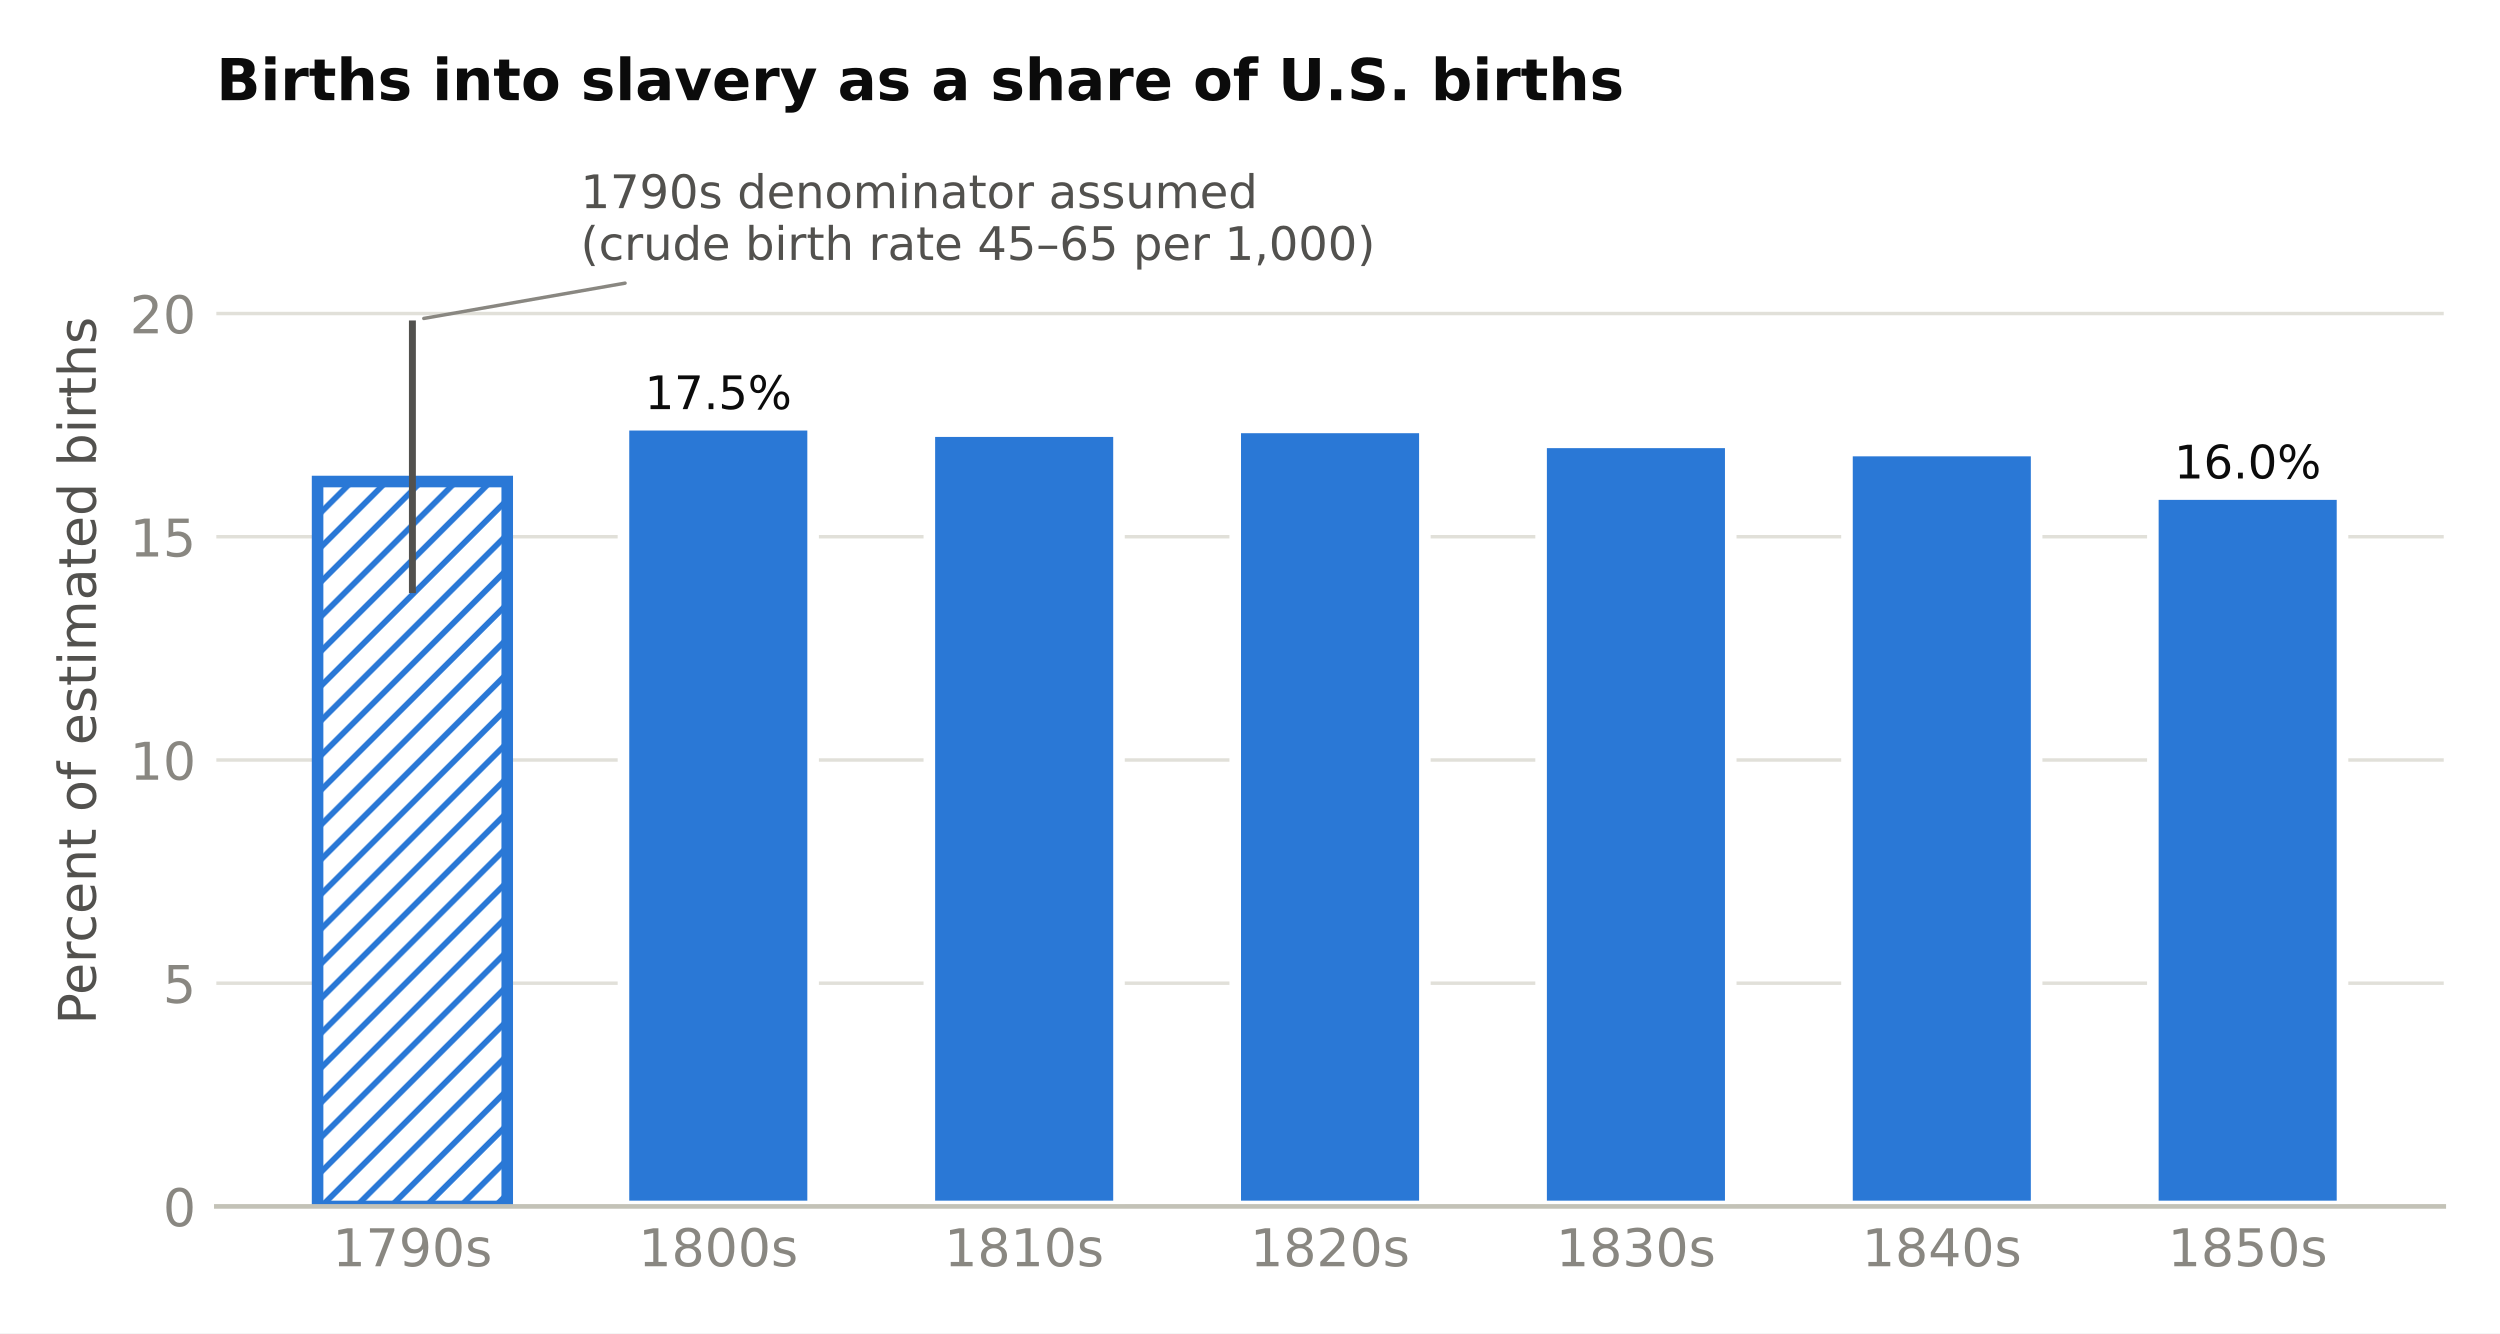
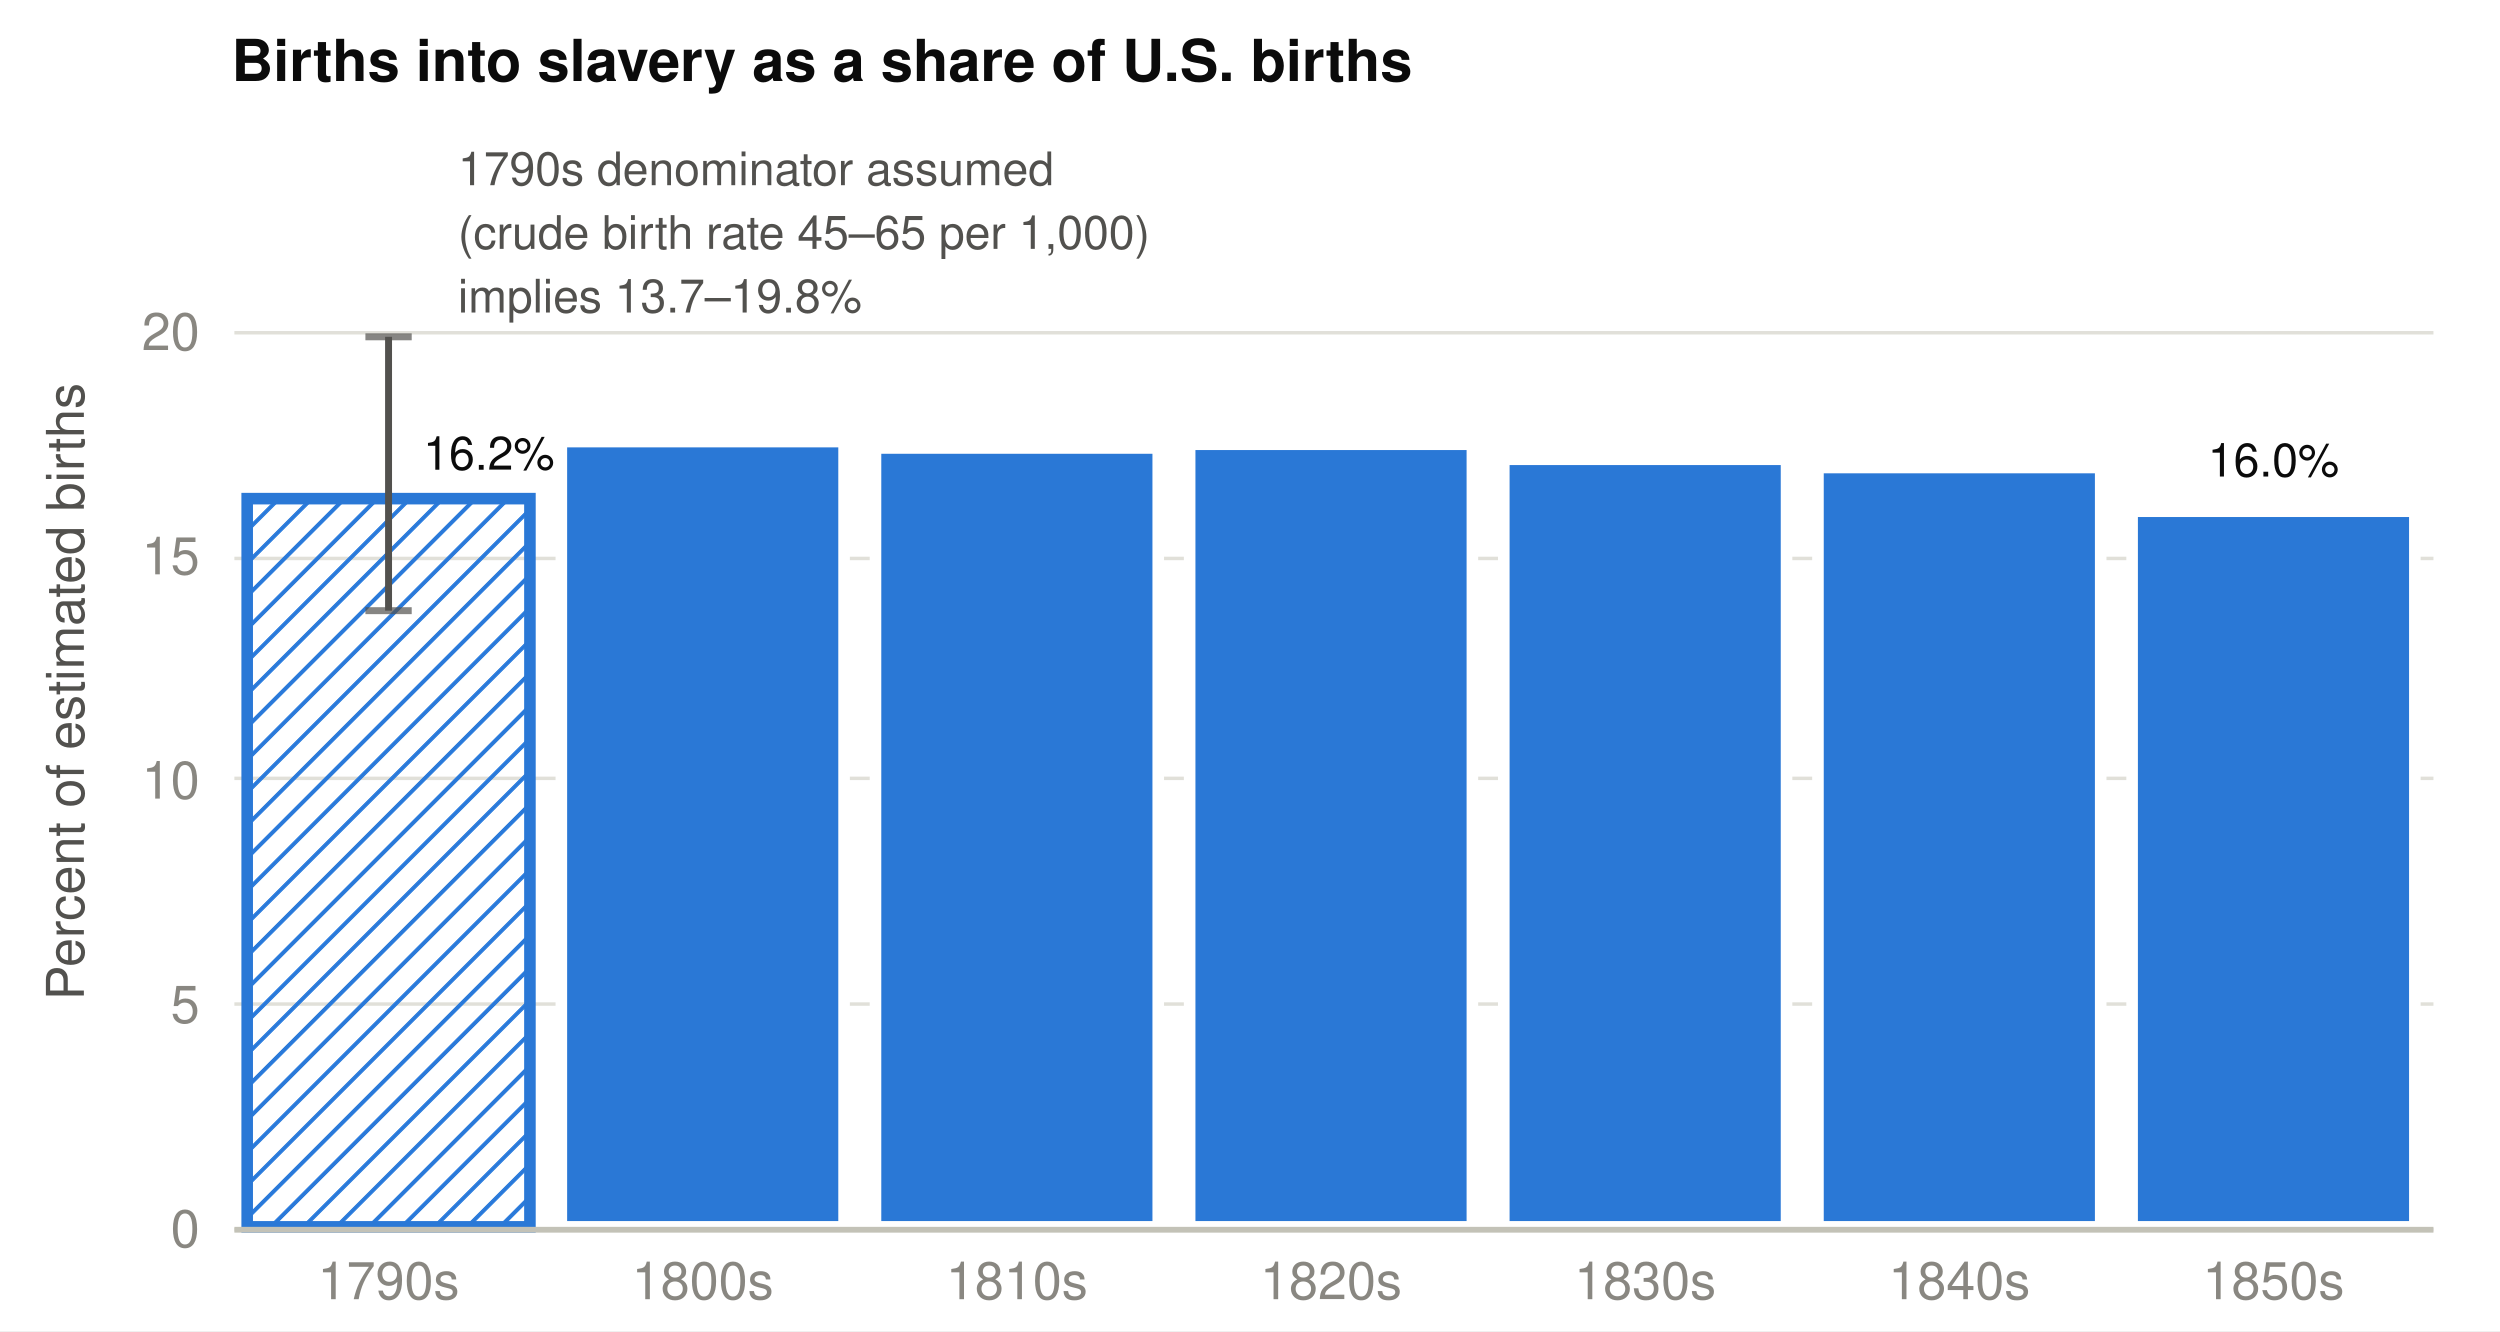
- <svg xmlns="http://www.w3.org/2000/svg" width="432pt" height="230.4pt" viewBox="0 0 432 230.4" version="1.1">
+ <svg xmlns="http://www.w3.org/2000/svg" version="1.1" class="marks" width="432" height="230" viewBox="0 0 432 230" role="img" aria-labelledby="vl-d4d7ad03-title" aria-describedby="vl-d4d7ad03-desc">
  <defs>
-     <style type="text/css">*{stroke-linejoin: round; stroke-linecap: butt}</style>
+     <pattern id="hatch-2a78d6" width="4" height="4" patternUnits="userSpaceOnUse" patternTransform="rotate(45)">
+       <line x1="0" y1="0" x2="0" y2="4" stroke="#2a78d6" stroke-width="1.4" />
+     </pattern>
  </defs>
-   <g id="figure_1">
-     <g id="patch_1">
-       <path d="M 0 230.4  L 432 230.4  L 432 0  L 0 0  z " style="fill: #ffffff" />
-     </g>
-     <g id="axes_1">
-       <g id="patch_2">
-         <path d="M 37.383 208.47  L 422.28 208.47  L 422.28 23.318  L 37.383 23.318  z " style="fill: #ffffff" />
-       </g>
-       <g id="matplotlib.axis_1">
-         <g id="xtick_1">
-           <g id="line2d_1" />
-           <g id="text_1">
-             <text style="fill: #898781; font: 9px 'DejaVu Sans', 'Bitstream Vera Sans', 'Computer Modern Sans Serif', 'Lucida Grande', 'Verdana', 'Geneva', 'Lucid', 'Arial', 'Helvetica', 'Avant Garde', sans-serif; text-anchor: middle" x="71.263" y="218.808" transform="rotate(-0 71.26349 218.8083)">1790s</text>
+   <rect width="432" height="230" fill="#ffffff" />
+   <g fill="none" stroke-miterlimit="10" transform="translate(40,26)">
+     <g class="mark-group role-frame root" role="graphics-object" aria-roledescription="group mark container">
+       <g transform="translate(0,0)">
+         <path class="background" aria-hidden="true" d="M0,0h380v186h-380Z" />
+         <g>
+           <g class="mark-group role-axis" aria-hidden="true">
+             <g transform="translate(0.5,0.5)">
+               <path class="background" aria-hidden="true" d="M0,0h0v0h0Z" pointer-events="none" />
+               <g>
+                 <g class="mark-rule role-axis-grid" pointer-events="none">
+                   <line transform="translate(0,186)" x2="380" y2="0" stroke="#e1e0d9" stroke-width="0.6" opacity="1" />
+                   <line transform="translate(0,147)" x2="380" y2="0" stroke="#e1e0d9" stroke-width="0.6" opacity="1" />
+                   <line transform="translate(0,108)" x2="380" y2="0" stroke="#e1e0d9" stroke-width="0.6" opacity="1" />
+                   <line transform="translate(0,70)" x2="380" y2="0" stroke="#e1e0d9" stroke-width="0.6" opacity="1" />
+                   <line transform="translate(0,31)" x2="380" y2="0" stroke="#e1e0d9" stroke-width="0.6" opacity="1" />
+                 </g>
+               </g>
+               <path class="foreground" aria-hidden="true" d="" pointer-events="none" display="none" />
+             </g>
+           </g>
+           <g class="mark-group role-axis" role="graphics-symbol" aria-roledescription="axis" aria-label="Y-axis titled 'Percent of estimated births' for a linear scale with values from 0 to 24">
+             <g transform="translate(0.5,0.5)">
+               <path class="background" aria-hidden="true" d="M0,0h0v0h0Z" pointer-events="none" />
+               <g>
+                 <g class="mark-text role-axis-label" pointer-events="none">
+                   <text text-anchor="end" transform="translate(-6,189)" font-family="Helvetica, Arial, sans-serif" font-size="9px" fill="#898781" opacity="1">0</text>
+                   <text text-anchor="end" transform="translate(-6,150.25)" font-family="Helvetica, Arial, sans-serif" font-size="9px" fill="#898781" opacity="1">5</text>
+                   <text text-anchor="end" transform="translate(-6,111.5)" font-family="Helvetica, Arial, sans-serif" font-size="9px" fill="#898781" opacity="1">10</text>
+                   <text text-anchor="end" transform="translate(-6,72.75)" font-family="Helvetica, Arial, sans-serif" font-size="9px" fill="#898781" opacity="1">15</text>
+                   <text text-anchor="end" transform="translate(-6,34)" font-family="Helvetica, Arial, sans-serif" font-size="9px" fill="#898781" opacity="1">20</text>
+                 </g>
+                 <g class="mark-text role-axis-title" pointer-events="none">
+                   <text text-anchor="middle" transform="translate(-24.008,93) rotate(-90) translate(0,-2)" font-family="Helvetica, Arial, sans-serif" font-size="9px" font-weight="normal" fill="#52514e" opacity="1">Percent of estimated births</text>
+                 </g>
+               </g>
+               <path class="foreground" aria-hidden="true" d="" pointer-events="none" display="none" />
+             </g>
+           </g>
+           <g class="mark-rect role-mark layer_0_marks" role="graphics-object" aria-roledescription="rect mark container">
+             <path aria-label="decade: 1790s; share_pct: 16.2368" role="graphics-symbol" aria-roledescription="bar" d="M2.714,60.165h48.857v125.835h-48.857Z" fill="url(#hatch-2a78d6)" stroke="#2a78d6" stroke-width="2" />
+             <path aria-label="decade: 1800s; share_pct: 17.5089" role="graphics-symbol" aria-roledescription="bar" d="M57,50.306h48.857v135.694h-48.857Z" fill="#2a78d6" stroke="#ffffff" stroke-width="2" />
+             <path aria-label="decade: 1810s; share_pct: 17.3661" role="graphics-symbol" aria-roledescription="bar" d="M111.286,51.413h48.857v134.587h-48.857Z" fill="#2a78d6" stroke="#ffffff" stroke-width="2" />
+             <path aria-label="decade: 1820s; share_pct: 17.4493" role="graphics-symbol" aria-roledescription="bar" d="M165.571,50.768h48.857v135.232h-48.857Z" fill="#2a78d6" stroke="#ffffff" stroke-width="2" />
+             <path aria-label="decade: 1830s; share_pct: 17.1145" role="graphics-symbol" aria-roledescription="bar" d="M219.857,53.363h48.857v132.637h-48.857Z" fill="#2a78d6" stroke="#ffffff" stroke-width="2" />
+             <path aria-label="decade: 1840s; share_pct: 16.9304" role="graphics-symbol" aria-roledescription="bar" d="M274.143,54.789h48.857v131.211h-48.857Z" fill="#2a78d6" stroke="#ffffff" stroke-width="2" />
+             <path aria-label="decade: 1850s; share_pct: 15.956" role="graphics-symbol" aria-roledescription="bar" d="M328.429,62.341h48.857v123.659h-48.857Z" fill="#2a78d6" stroke="#ffffff" stroke-width="2" />
+           </g>
+           <g class="mark-rule role-mark layer_1_layer_0_marks" role="graphics-object" aria-roledescription="rule mark container">
+             <line aria-label="decade: 1790s; low: 13.7388699796; high: 19.8450344149" role="graphics-symbol" aria-roledescription="rule mark" transform="translate(27.14286,79.52376)" x2="0" y2="-47.323" stroke="#52514e" stroke-width="1.2" />
+           </g>
+           <g class="mark-rect role-mark layer_1_layer_1_marks" role="graphics-object" aria-roledescription="rect mark container">
+             <path aria-label="decade: 1790s; low: 13.7388699796" role="graphics-symbol" aria-roledescription="tick" d="M23.143,78.924h8v1.2h-8Z" fill="#52514e" opacity="0.7" />
+           </g>
+           <g class="mark-rect role-mark layer_1_layer_2_marks" role="graphics-object" aria-roledescription="rect mark container">
+             <path aria-label="decade: 1790s; high: 19.8450344149" role="graphics-symbol" aria-roledescription="tick" d="M23.143,31.601h8v1.2h-8Z" fill="#52514e" opacity="0.7" />
+           </g>
+           <g class="mark-text role-mark layer_1_layer_3_marks" role="graphics-object" aria-roledescription="text mark container">
+             <text aria-label="decade: 1790s; note: 1790s denominator assumed,(crude birth rate 45–65 per 1,000),implies 13.7–19.8%" role="graphics-symbol" aria-roledescription="text mark" text-anchor="start" transform="translate(39.14286,6)" font-family="Helvetica, Arial, sans-serif" font-size="8px" fill="#52514e">
+               <tspan>1790s denominator assumed</tspan>
+               <tspan x="0" dy="11">(crude birth rate 45–65 per 1,000)</tspan>
+               <tspan x="0" dy="11">implies 13.7–19.8%</tspan>
+             </text>
+           </g>
+           <g class="mark-text role-mark layer_2_marks" role="graphics-object" aria-roledescription="text mark container">
+             <text aria-label="decade: 1850s; share_pct: 15.956; label: 16.0%" role="graphics-symbol" aria-roledescription="text mark" text-anchor="middle" transform="translate(352.8571,56.341)" font-family="Helvetica, Arial, sans-serif" font-size="8px" fill="#0b0b0b">16.0%</text>
+           </g>
+           <g class="mark-text role-mark layer_3_marks" role="graphics-object" aria-roledescription="text mark container">
+             <text aria-label="decade: 1790s; share_pct: 16.2368; label: 16.2%" role="graphics-symbol" aria-roledescription="text mark" text-anchor="start" transform="translate(33.14286,55.1648)" font-family="Helvetica, Arial, sans-serif" font-size="8px" fill="#0b0b0b">16.2%</text>
+           </g>
+           <g class="mark-group role-title">
+             <g transform="translate(0,-20)">
+               <path class="background" aria-hidden="true" d="M0,0h0v0h0Z" pointer-events="none" />
+               <g>
+                 <g class="mark-text role-title-text" role="graphics-symbol" aria-roledescription="title" aria-label="Title text 'Births into slavery as a share of U.S. births'" pointer-events="none">
+                   <text text-anchor="start" transform="translate(0,8)" font-family="Helvetica, Arial, sans-serif" font-size="10px" font-weight="bold" fill="#0b0b0b" opacity="1">Births into slavery as a share of U.S. births</text>
+                 </g>
+               </g>
+               <path class="foreground" aria-hidden="true" d="" pointer-events="none" display="none" />
+             </g>
+           </g>
+           <g class="mark-group role-axis" role="graphics-symbol" aria-roledescription="axis" aria-label="X-axis for a discrete scale with 7 values: 1790s, 1800s, 1810s, 1820s, 1830s, 1840s, 1850s">
+             <g transform="translate(0.5,186.5)">
+               <path class="background" aria-hidden="true" d="M0,0h0v0h0Z" pointer-events="none" />
+               <g>
+                 <g class="mark-text role-axis-label" pointer-events="none">
+                   <text text-anchor="middle" transform="translate(26.64286,12)" font-family="Helvetica, Arial, sans-serif" font-size="9px" fill="#898781" opacity="1">1790s</text>
+                   <text text-anchor="middle" transform="translate(80.92857,12)" font-family="Helvetica, Arial, sans-serif" font-size="9px" fill="#898781" opacity="1">1800s</text>
+                   <text text-anchor="middle" transform="translate(135.2143,12)" font-family="Helvetica, Arial, sans-serif" font-size="9px" fill="#898781" opacity="1">1810s</text>
+                   <text text-anchor="middle" transform="translate(189.5,12)" font-family="Helvetica, Arial, sans-serif" font-size="9px" fill="#898781" opacity="1">1820s</text>
+                   <text text-anchor="middle" transform="translate(243.7857,12)" font-family="Helvetica, Arial, sans-serif" font-size="9px" fill="#898781" opacity="1">1830s</text>
+                   <text text-anchor="middle" transform="translate(298.0714,12)" font-family="Helvetica, Arial, sans-serif" font-size="9px" fill="#898781" opacity="1">1840s</text>
+                   <text text-anchor="middle" transform="translate(352.3571,12)" font-family="Helvetica, Arial, sans-serif" font-size="9px" fill="#898781" opacity="1">1850s</text>
+                 </g>
+                 <g class="mark-rule role-axis-domain" pointer-events="none">
+                   <line transform="translate(0,0)" x2="380" y2="0" stroke="#c3c2b7" stroke-width="1" opacity="1" />
+                 </g>
+               </g>
+               <path class="foreground" aria-hidden="true" d="" pointer-events="none" display="none" />
+             </g>
          </g>
        </g>
-         <g id="xtick_2">
-           <g id="line2d_2" />
-           <g id="text_2">
-             <text style="fill: #898781; font: 9px 'DejaVu Sans', 'Bitstream Vera Sans', 'Computer Modern Sans Serif', 'Lucida Grande', 'Verdana', 'Geneva', 'Lucid', 'Arial', 'Helvetica', 'Avant Garde', sans-serif; text-anchor: middle" x="124.119" y="218.808" transform="rotate(-0 124.1195 218.8083)">1800s</text>
-           </g>
-         </g>
-         <g id="xtick_3">
-           <g id="line2d_3" />
-           <g id="text_3">
-             <text style="fill: #898781; font: 9px 'DejaVu Sans', 'Bitstream Vera Sans', 'Computer Modern Sans Serif', 'Lucida Grande', 'Verdana', 'Geneva', 'Lucid', 'Arial', 'Helvetica', 'Avant Garde', sans-serif; text-anchor: middle" x="176.975" y="218.808" transform="rotate(-0 176.9754 218.8083)">1810s</text>
-           </g>
-         </g>
-         <g id="xtick_4">
-           <g id="line2d_4" />
-           <g id="text_4">
-             <text style="fill: #898781; font: 9px 'DejaVu Sans', 'Bitstream Vera Sans', 'Computer Modern Sans Serif', 'Lucida Grande', 'Verdana', 'Geneva', 'Lucid', 'Arial', 'Helvetica', 'Avant Garde', sans-serif; text-anchor: middle" x="229.831" y="218.808" transform="rotate(-0 229.8314 218.8083)">1820s</text>
-           </g>
-         </g>
-         <g id="xtick_5">
-           <g id="line2d_5" />
-           <g id="text_5">
-             <text style="fill: #898781; font: 9px 'DejaVu Sans', 'Bitstream Vera Sans', 'Computer Modern Sans Serif', 'Lucida Grande', 'Verdana', 'Geneva', 'Lucid', 'Arial', 'Helvetica', 'Avant Garde', sans-serif; text-anchor: middle" x="282.687" y="218.808" transform="rotate(-0 282.6874 218.8083)">1830s</text>
-           </g>
-         </g>
-         <g id="xtick_6">
-           <g id="line2d_6" />
-           <g id="text_6">
-             <text style="fill: #898781; font: 9px 'DejaVu Sans', 'Bitstream Vera Sans', 'Computer Modern Sans Serif', 'Lucida Grande', 'Verdana', 'Geneva', 'Lucid', 'Arial', 'Helvetica', 'Avant Garde', sans-serif; text-anchor: middle" x="335.543" y="218.808" transform="rotate(-0 335.5433 218.8083)">1840s</text>
-           </g>
-         </g>
-         <g id="xtick_7">
-           <g id="line2d_7" />
-           <g id="text_7">
-             <text style="fill: #898781; font: 9px 'DejaVu Sans', 'Bitstream Vera Sans', 'Computer Modern Sans Serif', 'Lucida Grande', 'Verdana', 'Geneva', 'Lucid', 'Arial', 'Helvetica', 'Avant Garde', sans-serif; text-anchor: middle" x="388.399" y="218.808" transform="rotate(-0 388.3993 218.8083)">1850s</text>
-           </g>
-         </g>
-       </g>
-       <g id="matplotlib.axis_2">
-         <g id="ytick_1">
-           <g id="line2d_8">
-             <path d="M 37.383 208.47  L 422.28 208.47  " clip-path="url(#p631af98b20)" style="fill: none; stroke: #e1e0d9; stroke-width: 0.6; stroke-linecap: square" />
-           </g>
-           <g id="line2d_9" />
-           <g id="text_8">
-             <text style="fill: #898781; font: 9px 'DejaVu Sans', 'Bitstream Vera Sans', 'Computer Modern Sans Serif', 'Lucida Grande', 'Verdana', 'Geneva', 'Lucid', 'Arial', 'Helvetica', 'Avant Garde', sans-serif; text-anchor: end" x="33.883" y="211.889" transform="rotate(-0 33.88281 211.889)">0</text>
-           </g>
-         </g>
-         <g id="ytick_2">
-           <g id="line2d_10">
-             <path d="M 37.383 169.897  L 422.28 169.897  " clip-path="url(#p631af98b20)" style="fill: none; stroke: #e1e0d9; stroke-width: 0.6; stroke-linecap: square" />
-           </g>
-           <g id="line2d_11" />
-           <g id="text_9">
-             <text style="fill: #898781; font: 9px 'DejaVu Sans', 'Bitstream Vera Sans', 'Computer Modern Sans Serif', 'Lucida Grande', 'Verdana', 'Geneva', 'Lucid', 'Arial', 'Helvetica', 'Avant Garde', sans-serif; text-anchor: end" x="33.883" y="173.316" transform="rotate(-0 33.88281 173.3158)">5</text>
-           </g>
-         </g>
-         <g id="ytick_3">
-           <g id="line2d_12">
-             <path d="M 37.383 131.323  L 422.28 131.323  " clip-path="url(#p631af98b20)" style="fill: none; stroke: #e1e0d9; stroke-width: 0.6; stroke-linecap: square" />
-           </g>
-           <g id="line2d_13" />
-           <g id="text_10">
-             <text style="fill: #898781; font: 9px 'DejaVu Sans', 'Bitstream Vera Sans', 'Computer Modern Sans Serif', 'Lucida Grande', 'Verdana', 'Geneva', 'Lucid', 'Arial', 'Helvetica', 'Avant Garde', sans-serif; text-anchor: end" x="33.883" y="134.743" transform="rotate(-0 33.88281 134.7426)">10</text>
-           </g>
-         </g>
-         <g id="ytick_4">
-           <g id="line2d_14">
-             <path d="M 37.383 92.75  L 422.28 92.75  " clip-path="url(#p631af98b20)" style="fill: none; stroke: #e1e0d9; stroke-width: 0.6; stroke-linecap: square" />
-           </g>
-           <g id="line2d_15" />
-           <g id="text_11">
-             <text style="fill: #898781; font: 9px 'DejaVu Sans', 'Bitstream Vera Sans', 'Computer Modern Sans Serif', 'Lucida Grande', 'Verdana', 'Geneva', 'Lucid', 'Arial', 'Helvetica', 'Avant Garde', sans-serif; text-anchor: end" x="33.883" y="96.169" transform="rotate(-0 33.88281 96.16945)">15</text>
-           </g>
-         </g>
-         <g id="ytick_5">
-           <g id="line2d_16">
-             <path d="M 37.383 54.177  L 422.28 54.177  " clip-path="url(#p631af98b20)" style="fill: none; stroke: #e1e0d9; stroke-width: 0.6; stroke-linecap: square" />
-           </g>
-           <g id="line2d_17" />
-           <g id="text_12">
-             <text style="fill: #898781; font: 9px 'DejaVu Sans', 'Bitstream Vera Sans', 'Computer Modern Sans Serif', 'Lucida Grande', 'Verdana', 'Geneva', 'Lucid', 'Arial', 'Helvetica', 'Avant Garde', sans-serif; text-anchor: end" x="33.883" y="57.596" transform="rotate(-0 33.88281 57.59628)">20</text>
-           </g>
-         </g>
-         <g id="text_13">
-           <text style="fill: #52514e; font: 9px 'DejaVu Sans', 'Bitstream Vera Sans', 'Computer Modern Sans Serif', 'Lucida Grande', 'Verdana', 'Geneva', 'Lucid', 'Arial', 'Helvetica', 'Avant Garde', sans-serif; text-anchor: middle" x="16.559" y="115.894" transform="rotate(-90 16.55859 115.8941)">Percent of estimated births</text>
-         </g>
-       </g>
-       <g id="patch_3">
-         <path d="M 54.878 208.47  L 87.649 208.47  L 87.649 83.209  L 54.878 83.209  z " clip-path="url(#p631af98b20)" style="fill: url(#h8927e4d59a); stroke: #2a78d6; stroke-width: 2; stroke-linejoin: miter" />
-       </g>
-       <g id="patch_4">
-         <path d="M 107.734 208.47  L 140.505 208.47  L 140.505 73.395  L 107.734 73.395  z " clip-path="url(#p631af98b20)" style="fill: #2a78d6; stroke: #ffffff; stroke-width: 2; stroke-linejoin: miter" />
-       </g>
-       <g id="patch_5">
-         <path d="M 160.59 208.47  L 193.361 208.47  L 193.361 74.497  L 160.59 74.497  z " clip-path="url(#p631af98b20)" style="fill: #2a78d6; stroke: #ffffff; stroke-width: 2; stroke-linejoin: miter" />
-       </g>
-       <g id="patch_6">
-         <path d="M 213.446 208.47  L 246.217 208.47  L 246.217 73.855  L 213.446 73.855  z " clip-path="url(#p631af98b20)" style="fill: #2a78d6; stroke: #ffffff; stroke-width: 2; stroke-linejoin: miter" />
-       </g>
-       <g id="patch_7">
-         <path d="M 266.302 208.47  L 299.073 208.47  L 299.073 76.438  L 266.302 76.438  z " clip-path="url(#p631af98b20)" style="fill: #2a78d6; stroke: #ffffff; stroke-width: 2; stroke-linejoin: miter" />
-       </g>
-       <g id="patch_8">
-         <path d="M 319.158 208.47  L 351.929 208.47  L 351.929 77.858  L 319.158 77.858  z " clip-path="url(#p631af98b20)" style="fill: #2a78d6; stroke: #ffffff; stroke-width: 2; stroke-linejoin: miter" />
-       </g>
-       <g id="patch_9">
-         <path d="M 372.014 208.47  L 404.785 208.47  L 404.785 85.375  L 372.014 85.375  z " clip-path="url(#p631af98b20)" style="fill: #2a78d6; stroke: #ffffff; stroke-width: 2; stroke-linejoin: miter" />
-       </g>
-       <g id="LineCollection_1">
-         <path d="M 71.263 102.479  L 71.263 55.373  " clip-path="url(#p631af98b20)" style="fill: none; stroke: #52514e; stroke-width: 1.2" />
-       </g>
-       <g id="patch_10">
-         <path d="M 37.383 208.47  L 422.28 208.47  " style="fill: none; stroke: #c3c2b7; stroke-width: 0.8; stroke-linejoin: miter; stroke-linecap: square" />
-       </g>
-       <g id="patch_11">
-         <path d="M 108.007 48.928  Q 90.62 51.978 73.233 55.027  " style="fill: none; stroke: #898781; stroke-width: 0.6; stroke-linecap: round" />
-       </g>
-       <g id="text_14">
-         <text style="fill: #52514e; font: 8px 'DejaVu Sans', 'Bitstream Vera Sans', 'Computer Modern Sans Serif', 'Lucida Grande', 'Verdana', 'Geneva', 'Lucid', 'Arial', 'Helvetica', 'Avant Garde', sans-serif" transform="translate(100.3343 35.96117)">1790s denominator assumed</text>
-         <text style="fill: #52514e; font: 8px 'DejaVu Sans', 'Bitstream Vera Sans', 'Computer Modern Sans Serif', 'Lucida Grande', 'Verdana', 'Geneva', 'Lucid', 'Arial', 'Helvetica', 'Avant Garde', sans-serif" transform="translate(100.3343 44.91942)">(crude birth rate 45–65 per 1,000)</text>
-       </g>
-       <g id="text_15">
-         <text style="fill: #0b0b0b; font: 8px 'DejaVu Sans', 'Bitstream Vera Sans', 'Computer Modern Sans Serif', 'Lucida Grande', 'Verdana', 'Geneva', 'Lucid', 'Arial', 'Helvetica', 'Avant Garde', sans-serif; text-anchor: middle" x="124.119" y="70.695" transform="rotate(-0 124.1195 70.69478)">17.5%</text>
-       </g>
-       <g id="text_16">
-         <text style="fill: #0b0b0b; font: 8px 'DejaVu Sans', 'Bitstream Vera Sans', 'Computer Modern Sans Serif', 'Lucida Grande', 'Verdana', 'Geneva', 'Lucid', 'Arial', 'Helvetica', 'Avant Garde', sans-serif; text-anchor: middle" x="388.399" y="82.675" transform="rotate(-0 388.3993 82.67484)">16.0%</text>
-       </g>
-       <g id="text_17">
-         <text style="fill: #0b0b0b; font: 700 10px 'DejaVu Sans', 'Bitstream Vera Sans', 'Computer Modern Sans Serif', 'Lucida Grande', 'Verdana', 'Geneva', 'Lucid', 'Arial', 'Helvetica', 'Avant Garde', sans-serif; text-anchor: start" x="37.383" y="17.318" transform="rotate(-0 37.38281 17.31844)">Births into slavery as a share of U.S. births</text>
+         <path class="foreground" aria-hidden="true" d="" display="none" />
      </g>
    </g>
  </g>
-   <defs>
-     <clipPath id="p631af98b20">
-       <rect x="37.383" y="23.318" width="384.897" height="185.151" />
-     </clipPath>
-   </defs>
-   <defs>
-     <pattern id="h8927e4d59a" patternUnits="userSpaceOnUse" x="0" y="0" width="72" height="72">
-       <rect x="0" y="0" width="73" height="73" fill="#ffffff" />
-       <path d="M -36 36  L 36 -36  M -33 39  L 39 -33  M -30 42  L 42 -30  M -27 45  L 45 -27  M -24 48  L 48 -24  M -21 51  L 51 -21  M -18 54  L 54 -18  M -15 57  L 57 -15  M -12 60  L 60 -12  M -9 63  L 63 -9  M -6 66  L 66 -6  M -3 69  L 69 -3  M 0 72  L 72 0  M 3 75  L 75 3  M 6 78  L 78 6  M 9 81  L 81 9  M 12 84  L 84 12  M 15 87  L 87 15  M 18 90  L 90 18  M 21 93  L 93 21  M 24 96  L 96 24  M 27 99  L 99 27  M 30 102  L 102 30  M 33 105  L 105 33  M 36 108  L 108 36  " style="fill: #2a78d6; stroke: #2a78d6; stroke-width: 1.0; stroke-linecap: butt; stroke-linejoin: miter" />
-     </pattern>
-   </defs>
</svg>
